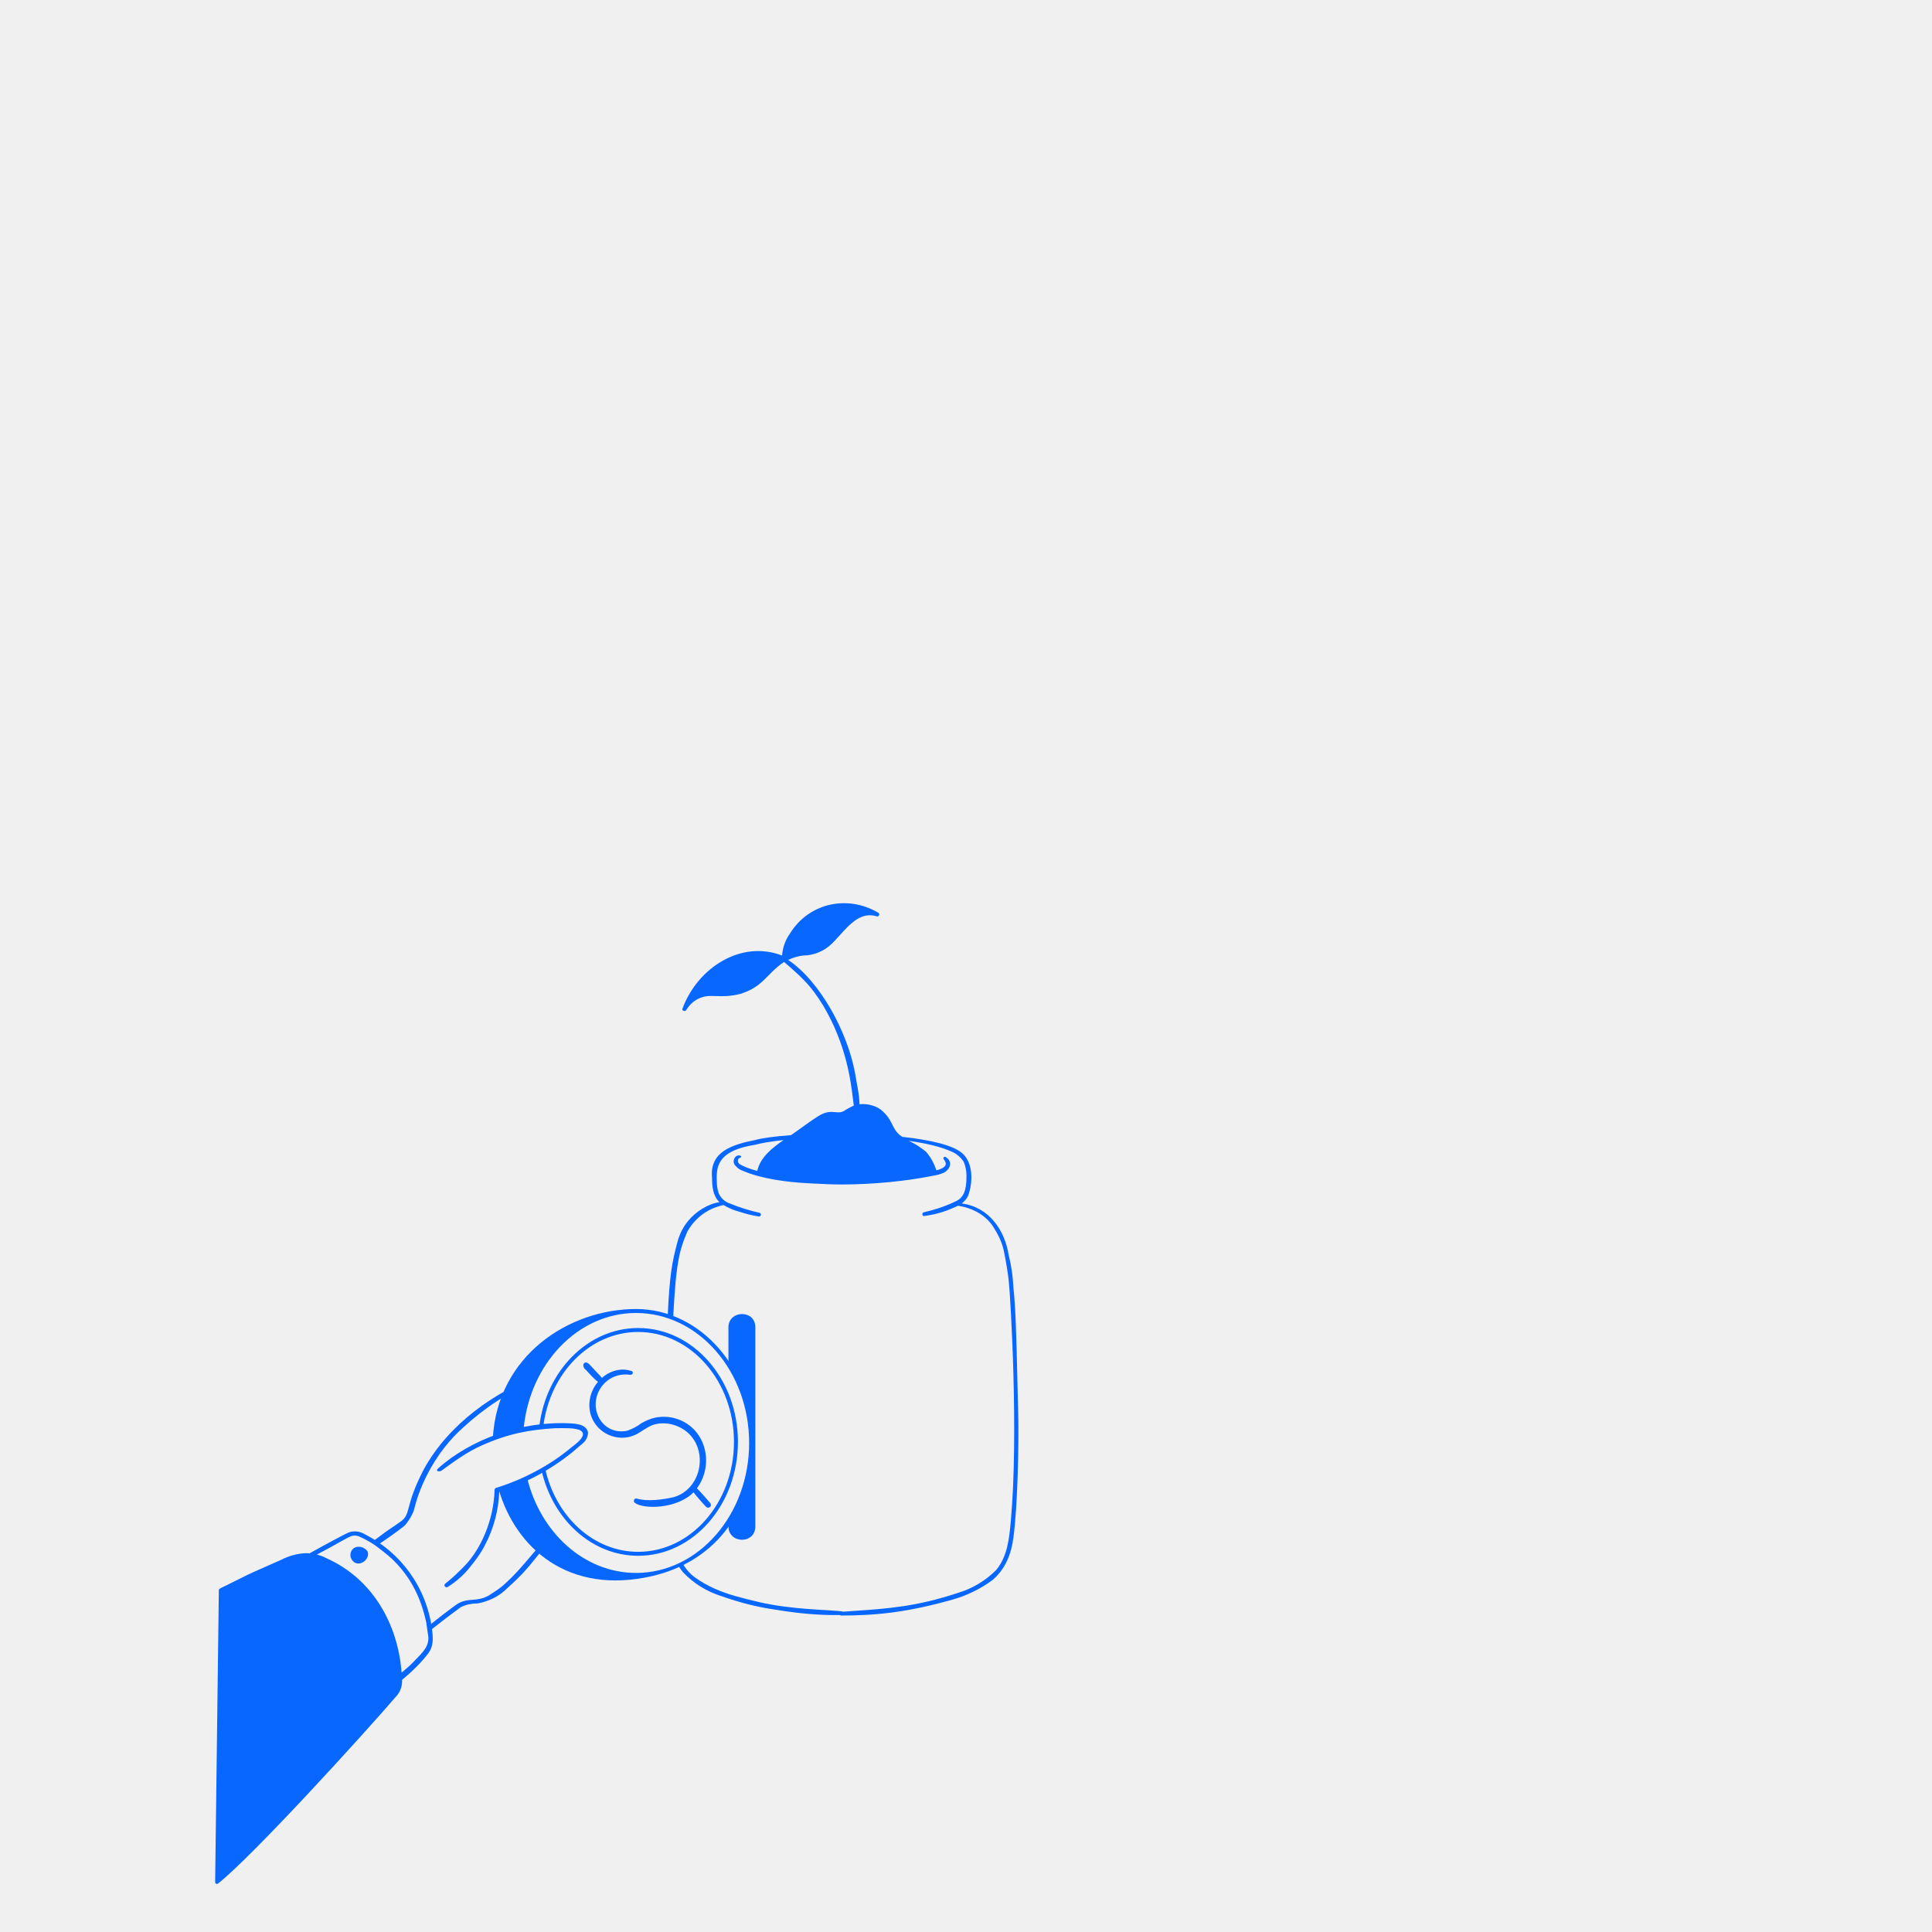
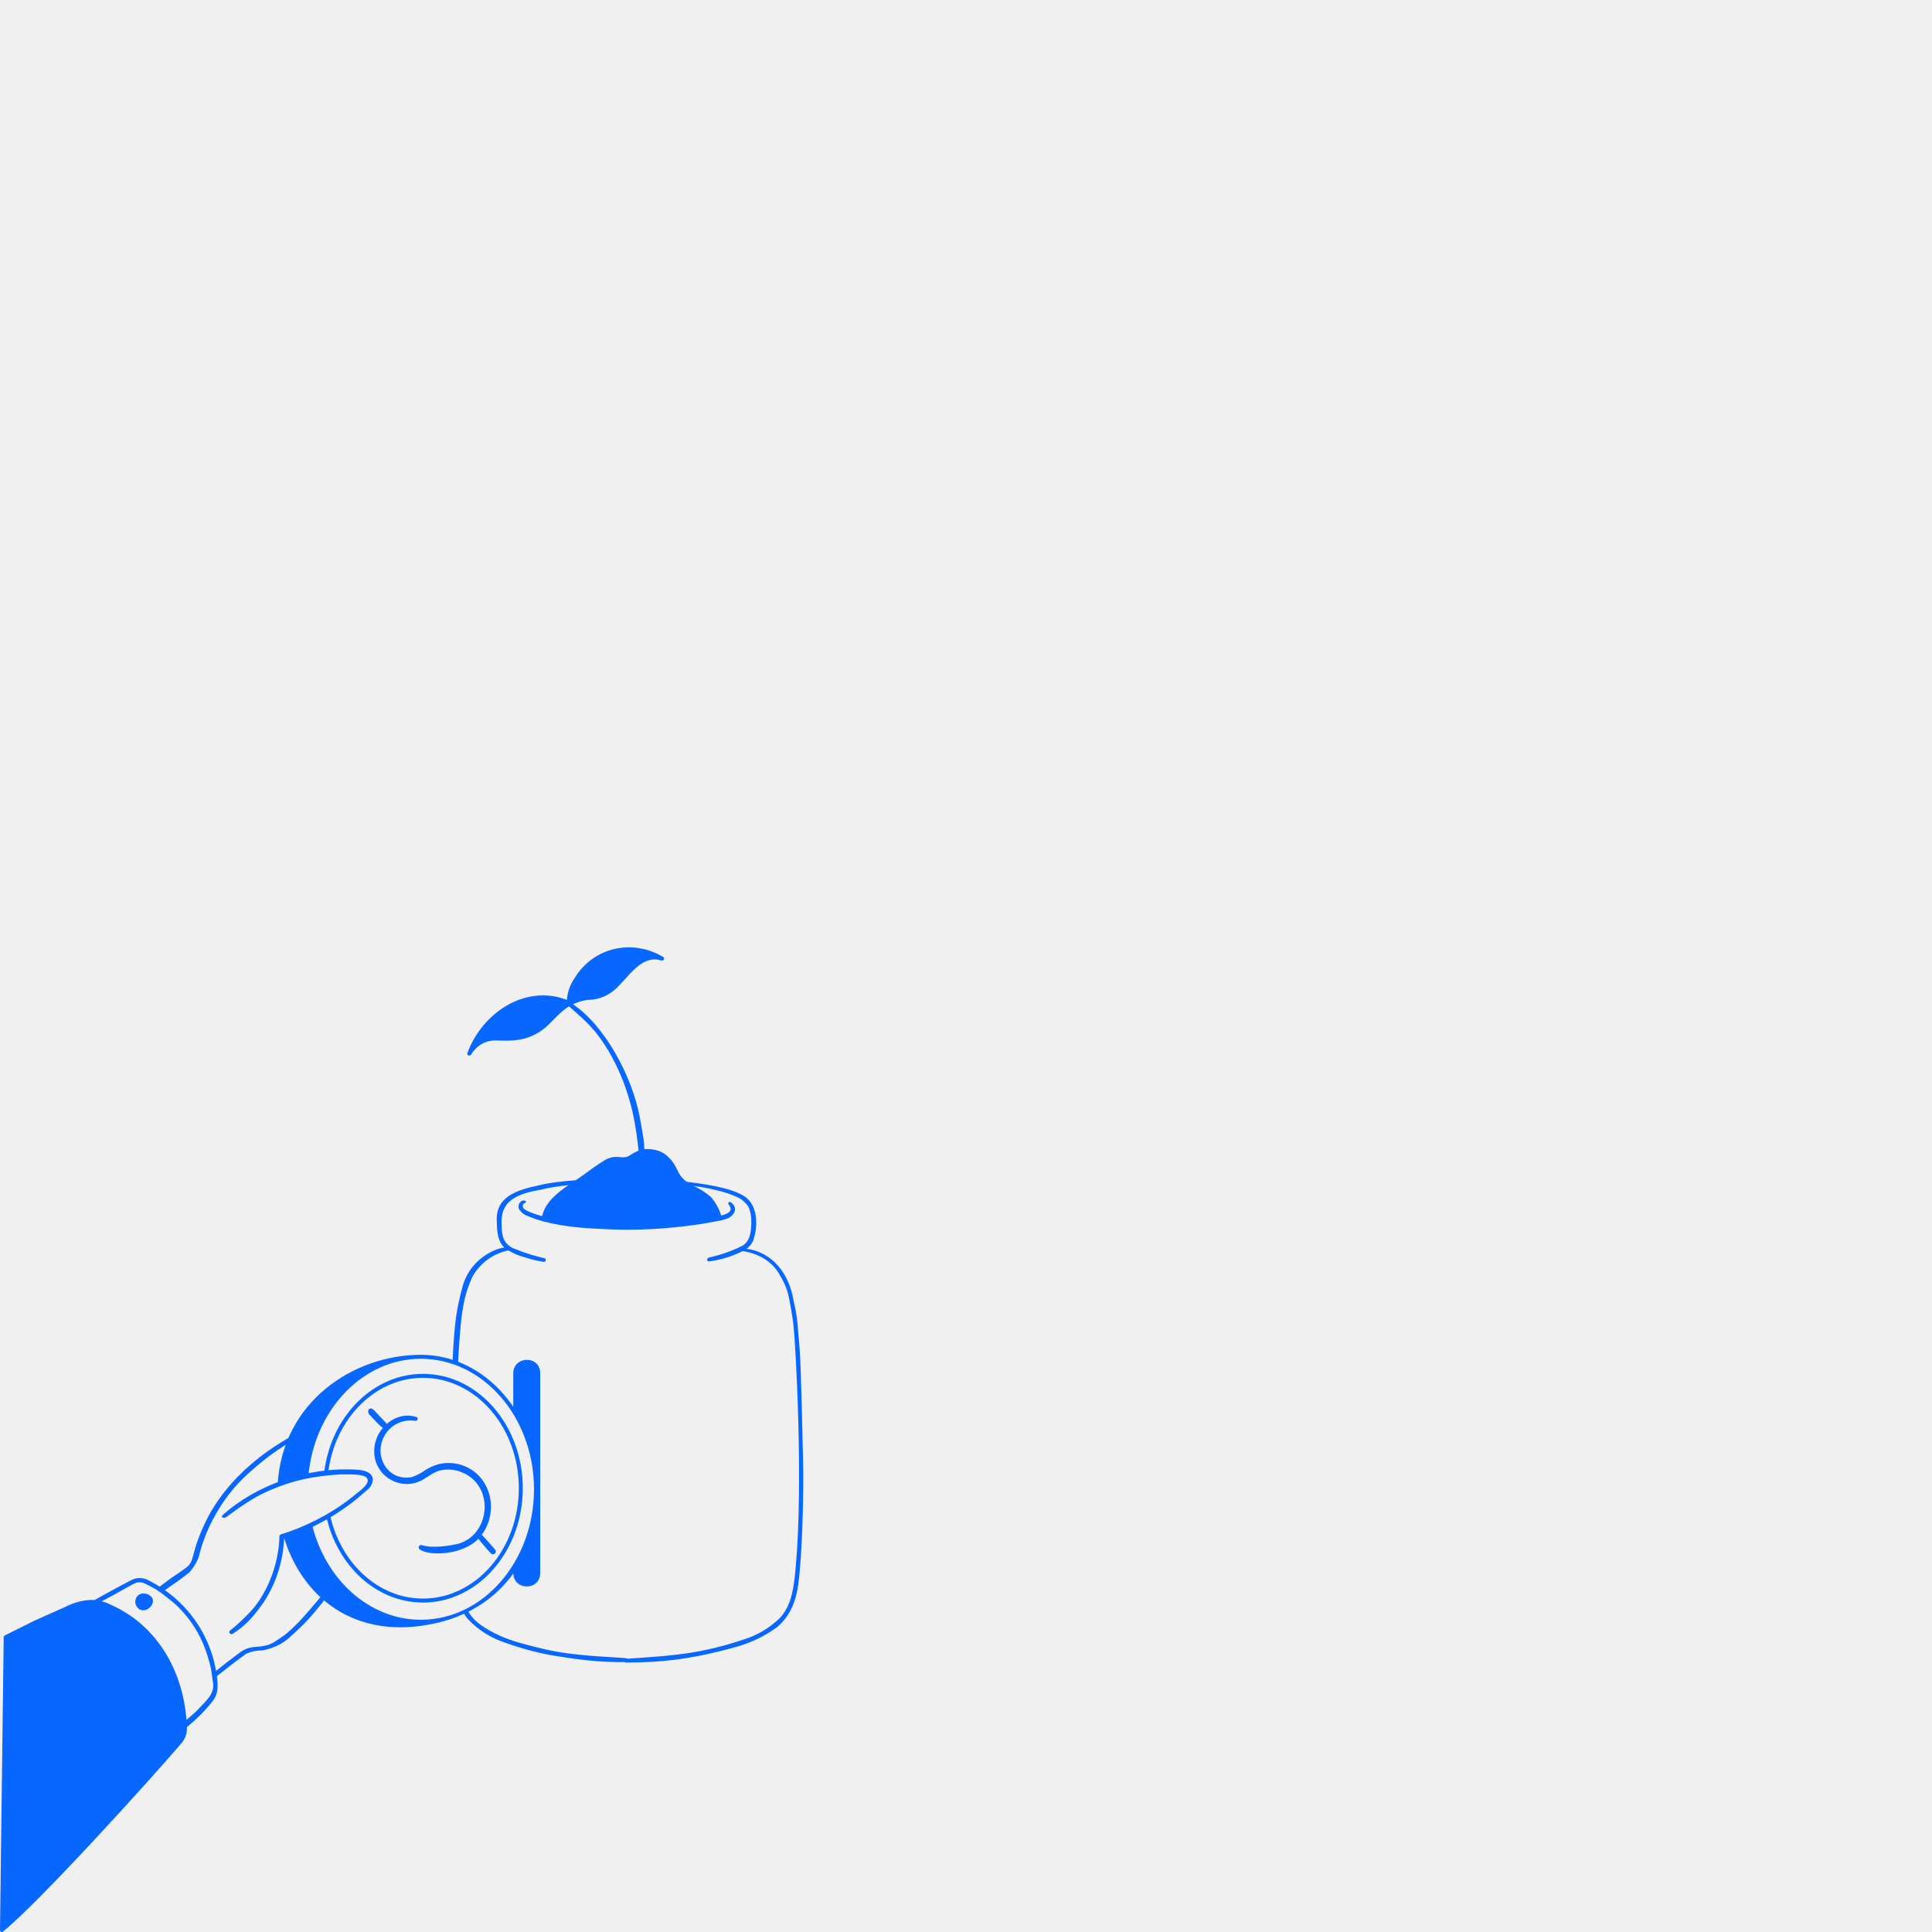
<svg xmlns="http://www.w3.org/2000/svg" width="259" height="259" viewBox="0 0 259 259" fill="none">
-   <path d="M57.916 218.405C57.155 212.702 53.666 208.1 48.881 205.664C48.221 205.252 47.294 205.179 46.626 205.487C46.074 205.74 43.241 207.255 41.499 208.237C40.548 208.133 38.951 208.428 37.618 209.139C33.355 211.034 34.049 210.685 32.298 211.561C29.301 213.059 29.34 212.961 29.337 213.179L28.842 252.31C28.84 252.513 29.076 252.629 29.234 252.502C33.901 248.811 48.916 232.294 53.03 227.505C53.605 226.931 53.942 226.119 53.904 225.199C55.088 224.227 56.482 222.889 57.401 221.663C58.148 220.665 58.063 219.588 57.915 218.405H57.916ZM55.532 222.684C55.102 223.13 54.998 223.251 53.839 224.229C53.347 217.682 49.917 211.609 43.705 208.866C43.303 208.646 42.888 208.501 42.475 208.402C47.14 205.96 46.898 205.702 48.006 205.918C48.868 206.292 49.853 206.8 50.782 207.535C51.533 208.129 52.34 208.704 53.067 209.503C55.222 211.765 56.47 214.377 57.144 217.513L57.357 219.007C57.71 220.597 56.714 221.458 55.532 222.683V222.684Z" fill="#0867FF" />
-   <path d="M49.25 207.946C48.662 207.122 47.189 207.08 46.986 208.3C46.915 208.725 47.128 209.149 47.481 209.432C48.404 210.047 49.707 208.861 49.25 207.946Z" fill="#0867FF" />
-   <path fill-rule="evenodd" clip-rule="evenodd" d="M71.96 184.488C66.493 186.586 60.206 190.76 56.801 197.001C55.469 199.564 55.071 201.056 54.808 202.041C54.556 202.986 54.429 203.463 53.72 203.97C52.89 204.563 52.634 204.729 52.422 204.865C52.111 205.066 51.897 205.204 50.103 206.543C50.343 206.693 50.578 206.848 50.809 207.008C51.987 206.204 53.318 205.28 54.254 204.514C54.797 203.902 55.451 202.862 55.602 202.029C56.362 198.989 58.456 194.601 62.056 191.402C64.999 188.684 68.156 186.642 71.438 185.329C71.485 185.31 71.532 185.292 71.58 185.273C71.701 185.007 71.828 184.745 71.96 184.488ZM70.021 190.729C69.985 190.76 69.949 190.792 69.913 190.823C69.808 190.928 69.857 191.112 69.958 191.254C69.977 191.079 69.998 190.904 70.021 190.729ZM73.987 205.507C74.13 205.682 74.275 205.854 74.424 206.022C73.071 207.308 72.371 208.177 71.673 209.045C70.82 210.105 69.97 211.162 67.933 212.971C66.872 214.033 65.528 214.67 64.041 214.953C63.263 214.953 62.485 215.094 61.777 215.448C60.06 216.696 58.37 218.023 57.685 218.572C57.66 218.333 57.629 218.094 57.593 217.858C57.664 217.801 60.489 215.546 61.423 214.952C62.126 214.562 62.73 214.513 63.352 214.463C64.011 214.41 64.69 214.356 65.528 213.89C65.668 213.797 65.812 213.704 65.957 213.609C66.469 213.276 66.997 212.932 67.438 212.546C68.936 211.224 70.028 209.935 71.113 208.653C71.973 207.637 72.829 206.628 73.877 205.612C73.914 205.576 73.951 205.541 73.987 205.507Z" fill="#0867FF" />
-   <path fill-rule="evenodd" clip-rule="evenodd" d="M105.886 125.168C108.451 120.999 113.642 119.956 117.702 122.337H117.702C118.061 122.516 117.774 122.974 117.489 122.833C115.444 122.202 113.942 123.867 112.582 125.376C112.108 125.903 111.65 126.41 111.192 126.794C110.344 127.503 109.352 127.927 108.22 128.068C107.339 128.068 106.459 128.312 105.66 128.678C110.069 131.671 113.587 138.44 114.592 143.673C114.689 144.177 114.772 144.663 114.852 145.134C114.908 145.456 114.961 145.771 115.018 146.082C115.129 146.694 115.2 147.371 115.224 148.032C116.137 147.934 117.228 148.158 118.029 148.718C118.986 149.484 119.316 150.15 119.619 150.761C119.868 151.264 120.1 151.731 120.647 152.186C120.758 152.26 120.863 152.333 120.967 152.406C124.733 152.812 127.857 153.532 129.068 154.662C130.467 155.969 130.447 158.531 129.775 160.323C129.583 160.707 129.293 161.059 128.928 161.333C132.582 161.808 134.697 164.91 135.224 168.249C135.578 169.664 135.79 171.15 135.861 172.636C136.165 175.598 136.237 178.62 136.398 185.38V185.38L136.399 185.385V185.4C136.429 186.629 136.46 187.98 136.498 189.477L136.497 189.475C136.602 193.722 136.412 202.02 135.86 206.103C135.577 208.297 134.799 210.349 133.029 211.835C131.402 213.038 129.552 213.919 127.652 214.453C121.646 216.141 117.498 216.576 112.721 216.576C112.678 216.554 112.642 216.533 112.612 216.511C109.747 216.556 106.883 216.275 104.018 215.798C101.471 215.444 99.065 214.807 96.659 213.958C94.678 213.322 92.979 212.26 91.564 210.774C91.328 210.494 91.123 210.2 90.944 209.894C91.139 209.805 91.332 209.712 91.524 209.614C91.934 210.332 92.478 210.968 93.192 211.484C94.799 212.645 96.669 213.429 98.57 213.96C100.705 214.556 102.886 215.092 105.151 215.375C107.086 215.637 109.238 215.765 110.803 215.858H110.804C112.032 215.931 112.9 215.983 113.02 216.061C113.548 216.022 114.068 215.987 114.581 215.951C118.94 215.652 122.895 215.381 128.431 213.536C130.341 212.969 132.11 211.908 133.525 210.493C135.061 208.678 135.288 206.245 135.498 204.007L135.507 203.912L135.506 203.913C136.56 192.47 135.494 174.156 135.223 171.646C135.081 170.373 134.841 169.034 134.586 167.755C134.348 166.557 133.762 165.406 133.125 164.416C132.072 162.836 130.32 161.927 128.429 161.637C127.036 162.292 125.801 162.754 123.902 163.014C123.619 163.084 123.548 162.589 123.831 162.518C125.388 162.164 126.874 161.669 128.289 160.962C129.492 160.325 129.563 158.839 129.563 157.565C129.563 156.928 129.421 156.22 129.138 155.654C128.785 155.159 128.296 154.721 127.723 154.451C126.238 153.751 124.158 153.261 121.8 152.939L121.812 152.945L121.826 152.952L121.85 152.965C122.7 153.318 123.407 153.814 124.115 154.38C124.763 155.093 125.233 155.983 125.525 156.889C125.957 156.795 126.301 156.648 126.548 156.449C126.911 156.147 126.828 155.855 126.543 155.423C126.346 155.299 126.548 154.99 126.764 155.097C127.713 155.68 127.481 156.66 126.556 157.2C125.906 157.479 125.499 157.548 125.069 157.622C124.942 157.644 124.812 157.666 124.675 157.694C121.657 158.305 117.095 158.79 112.9 158.79C111.539 158.79 110.179 158.72 108.817 158.649L108.554 158.636L108.33 158.624C105.634 158.487 102.157 158.056 99.675 156.992C99.207 156.836 98.86 156.604 98.588 156.264C98.021 155.699 98.574 154.721 99.209 154.909C99.399 154.965 99.433 155.149 99.148 155.242C98.845 155.34 98.855 155.821 99.109 156.025C99.673 156.4 100.568 156.719 101.516 156.973C101.922 155.151 103.504 153.891 105.05 152.833C103.449 153.006 102.131 153.223 101.258 153.46C96.576 154.2 95.974 156.017 96.093 158.272C96.093 158.909 96.164 159.475 96.376 160.041C96.659 160.607 97.154 161.102 97.791 161.314C99.135 161.881 100.485 162.28 101.824 162.588C102.109 162.653 102.036 163.083 101.754 163.083C100.834 162.942 99.985 162.73 99.135 162.447C98.384 162.259 97.688 161.96 96.998 161.55C94.917 161.971 93.168 163.256 92.13 165.136C91.565 166.41 91.14 167.754 90.928 169.099C90.621 170.705 90.402 173.557 90.243 176.69C90.001 176.595 89.757 176.508 89.51 176.427C89.775 170.763 90.112 169.18 90.785 166.62C91.069 165.488 91.564 164.498 92.272 163.649C93.219 162.491 94.859 161.386 96.449 161.158C95.574 160.341 95.456 159.012 95.456 157.917C95.108 154.432 98.032 153.468 101.258 152.822C102.256 152.55 103.946 152.329 106.021 152.181C106.233 152.039 106.44 151.899 106.636 151.761C106.859 151.602 107.081 151.441 107.306 151.279C108.081 150.72 108.868 150.151 109.679 149.638C110.727 148.975 111.388 149.038 111.958 149.092C112.364 149.131 112.725 149.165 113.146 148.931C113.571 148.648 113.996 148.436 114.42 148.223C114.433 148.218 114.445 148.213 114.458 148.208C114.422 147.974 114.387 147.682 114.346 147.339V147.338C114.054 144.934 113.46 140.032 110.369 134.833C108.665 132.045 107.47 131.003 105.121 128.962C104.248 129.515 103.646 130.131 103.057 130.735C102.117 131.697 101.205 132.63 99.275 133.233C97.852 133.589 96.918 133.56 95.997 133.531C95.747 133.523 95.499 133.516 95.242 133.516C93.897 133.516 92.694 134.223 91.987 135.427C91.845 135.639 91.35 135.497 91.492 135.214C93.519 129.711 99.373 125.981 104.842 128.097C104.922 127.053 105.27 126.03 105.886 125.168ZM97.651 203.99C99.562 201.045 100.693 197.394 100.693 193.44C100.693 189.485 99.562 185.834 97.651 182.889V177.943C97.651 175.615 101.259 175.511 101.259 177.943V204.62C101.259 207.054 97.651 206.983 97.651 204.62V203.99Z" fill="#0867FF" />
-   <path fill-rule="evenodd" clip-rule="evenodd" d="M85.267 175.484C93.919 175.484 100.958 183.539 100.958 193.439C100.958 203.291 95.248 209.453 87.499 211.266C76.234 213.903 69.117 207.537 66.836 199.611C68.144 199.196 69.422 198.695 70.66 198.109C72.44 205.457 78.315 210.864 85.267 210.864C93.627 210.864 100.428 203.047 100.428 193.439C100.428 183.832 93.627 176.015 85.267 176.015C77.459 176.015 71.01 182.835 70.194 191.564C68.789 191.84 67.411 192.236 66.072 192.744C66.717 181.708 76.286 175.484 85.267 175.484ZM72.295 191.246C73.176 183.794 78.785 178.031 85.55 178.031C92.925 178.031 98.926 184.88 98.926 193.298C98.926 201.717 92.926 208.566 85.55 208.566C79.326 208.566 74.082 203.688 72.596 197.106C72.757 197.015 72.918 196.922 73.077 196.827C74.459 203.255 79.527 208.035 85.55 208.035C92.633 208.035 98.395 201.425 98.395 193.298C98.395 185.172 92.633 178.561 85.55 178.561C79.09 178.561 73.729 184.061 72.836 191.193C72.655 191.209 72.475 191.226 72.295 191.246ZM95.241 201.535C95.201 201.478 93.945 200.015 93.428 199.517C94.853 197.59 95.08 194.946 93.899 192.804C92.693 190.618 90.186 189.538 87.761 190.062C87.234 190.18 86.658 190.414 85.989 190.787C85.461 191.199 84.859 191.52 84.108 191.793C82.728 192.107 81.369 191.606 80.562 190.488C78.608 187.697 80.944 183.782 84.515 184.306C84.929 184.306 84.929 183.799 84.597 183.779C83.296 183.362 81.846 183.712 80.694 184.717C80.571 184.557 80.338 184.312 80.032 183.992C79.755 183.704 79.421 183.353 79.056 182.949C78.366 182.18 77.778 183.091 78.595 183.692L78.611 183.71C78.996 184.141 79.699 184.926 80.166 185.248C79.501 186.026 79.115 186.969 79.028 187.908C78.678 191.667 82.723 193.968 85.727 192.043C85.808 191.991 85.889 191.939 85.97 191.886C86.461 191.569 86.96 191.245 87.496 191.031C88.581 190.669 89.839 190.738 91.008 191.282C95.175 193.219 94.497 199.485 90.325 200.703C88.904 201.031 86.783 201.329 85.382 200.898C85.09 200.8 84.806 201.179 85.094 201.464C86.299 202.368 90.787 202.289 92.975 200.058C93.404 200.625 94.484 201.858 94.703 202.044C94.962 202.262 95.51 201.973 95.242 201.533L95.241 201.535Z" fill="#0867FF" />
-   <path d="M76.635 190.822C69.745 190.432 63.078 193.02 58.806 196.779C58.222 197.292 58.958 197.315 59.168 197.162C60.907 195.899 62.593 194.664 64.535 193.794C68.182 192.159 71.02 191.673 74.442 191.459C75.847 191.459 76.687 191.403 77.626 191.671C79.041 192.237 77.201 193.582 76.635 194.006C73.669 196.516 69.947 198.407 66.516 199.454C66.375 199.526 66.304 199.596 66.304 199.737C66.186 203.855 64.421 207.692 62.341 209.856C61.51 210.722 60.643 211.555 59.653 212.333C59.44 212.545 59.723 212.899 60.006 212.757C61.138 212.05 62.108 211.184 62.907 210.209C63.735 209.201 64.464 208.228 65.03 207.096C66.199 204.896 66.833 202.429 66.933 199.956C70.534 198.819 73.86 197.003 76.776 194.642L78.263 193.369C78.617 193.014 78.829 192.519 78.829 192.024C78.617 191.033 77.485 190.892 76.635 190.821L76.635 190.822Z" fill="#0867FF" />
+   <g clip-path="url(#clip0_84_67)">
+     <path d="M29.073 224.713C28.312 218.987 24.824 214.367 20.039 211.921C19.379 211.507 18.452 211.434 17.784 211.743C17.232 211.998 14.398 213.518 12.657 214.504C11.706 214.399 10.109 214.696 8.776 215.41C4.513 217.313 5.207 216.962 3.456 217.841C0.459 219.346 0.498 219.247 0.495 219.466L1.35961e-05 258.754C-0.002 258.958 0.234 259.074 0.392 258.947C5.059 255.241 20.074 238.657 24.188 233.85C24.763 233.273 25.1 232.458 25.062 231.534C26.246 230.558 27.64 229.215 28.559 227.984C29.306 226.982 29.221 225.9 29.073 224.713H29.073ZM26.69 229.009C26.26 229.457 26.156 229.579 24.997 230.561C24.505 223.987 21.075 217.89 14.863 215.135C14.461 214.915 14.046 214.769 13.633 214.669C18.297 212.218 18.056 211.959 19.164 212.176C20.026 212.552 21.01 213.061 21.94 213.799C22.691 214.396 23.498 214.973 24.225 215.775C26.38 218.047 27.628 220.668 28.302 223.817L28.515 225.317C28.868 226.913 27.872 227.778 26.69 229.008V229.009Z" fill="#0867FF" />
+     <path d="M20.408 214.212C19.82 213.385 18.347 213.343 18.144 214.567C18.073 214.994 18.285 215.42 18.639 215.704C19.562 216.321 20.865 215.131 20.408 214.212Z" fill="#0867FF" />
+     <path fill-rule="evenodd" clip-rule="evenodd" d="M43.117 190.66C37.651 192.766 31.364 196.957 27.959 203.223C26.627 205.796 26.229 207.295 25.966 208.284C25.714 209.232 25.587 209.711 24.878 210.22C24.048 210.815 23.792 210.982 23.58 211.119C23.269 211.321 23.055 211.459 21.261 212.804C21.501 212.954 21.736 213.109 21.967 213.27C23.145 212.463 24.476 211.536 25.411 210.766C25.955 210.152 26.608 209.108 26.76 208.272C27.52 205.219 29.614 200.813 33.214 197.601C36.157 194.873 39.314 192.822 42.596 191.504C42.643 191.486 42.69 191.467 42.738 191.448C42.859 191.181 42.985 190.918 43.117 190.66ZM41.179 196.926C41.143 196.958 41.107 196.989 41.071 197.02C40.966 197.126 41.014 197.311 41.116 197.453C41.135 197.277 41.156 197.101 41.179 196.926ZM45.145 211.763C45.288 211.939 45.433 212.111 45.582 212.28C44.228 213.572 43.529 214.444 42.831 215.316C41.978 216.379 41.127 217.44 39.091 219.258C38.03 220.323 36.685 220.963 35.199 221.247C34.421 221.247 33.642 221.388 32.935 221.744C31.218 222.997 29.528 224.329 28.843 224.881C28.817 224.641 28.787 224.401 28.751 224.164C28.822 224.106 31.647 221.843 32.581 221.246C33.284 220.854 33.888 220.805 34.51 220.755C35.169 220.702 35.848 220.648 36.685 220.18C36.826 220.087 36.969 219.993 37.114 219.898C37.627 219.563 38.154 219.218 38.596 218.83C40.094 217.504 41.186 216.209 42.271 214.922C43.131 213.902 43.986 212.888 45.035 211.868C45.072 211.833 45.108 211.798 45.145 211.763Z" fill="#0867FF" />
+     <path fill-rule="evenodd" clip-rule="evenodd" d="M77.043 131.102C79.609 126.916 84.799 125.869 88.86 128.26H88.859C89.219 128.44 88.932 128.899 88.647 128.757C86.602 128.124 85.1 129.796 83.74 131.311C83.266 131.839 82.808 132.349 82.35 132.735C81.501 133.446 80.51 133.872 79.378 134.014C78.497 134.014 77.617 134.258 76.817 134.626C81.227 137.631 84.745 144.427 85.75 149.681C85.847 150.188 85.93 150.675 86.01 151.148C86.066 151.471 86.119 151.788 86.175 152.1C86.287 152.714 86.358 153.394 86.382 154.058C87.294 153.96 88.386 154.184 89.187 154.747C90.144 155.516 90.474 156.184 90.776 156.798C91.026 157.303 91.258 157.771 91.805 158.228C91.915 158.302 92.021 158.376 92.124 158.449C95.891 158.857 99.015 159.58 100.225 160.715C101.625 162.026 101.605 164.599 100.933 166.398C100.741 166.784 100.451 167.136 100.086 167.412C103.74 167.888 105.855 171.003 106.382 174.356C106.736 175.777 106.948 177.268 107.019 178.76C107.323 181.734 107.395 184.768 107.556 191.555V191.556L107.557 191.561V191.576C107.586 192.809 107.618 194.166 107.655 195.669L107.655 195.667C107.76 199.931 107.57 208.263 107.018 212.362C106.734 214.564 105.956 216.625 104.187 218.117C102.56 219.325 100.71 220.209 98.81 220.745C92.803 222.44 88.656 222.877 83.879 222.877C83.836 222.855 83.799 222.833 83.77 222.812C80.905 222.856 78.041 222.574 75.176 222.095C72.629 221.74 70.223 221.101 67.817 220.248C65.835 219.61 64.137 218.544 62.722 217.052C62.486 216.77 62.281 216.475 62.102 216.168C62.297 216.078 62.49 215.985 62.682 215.887C63.092 216.607 63.636 217.246 64.35 217.764C65.957 218.93 67.827 219.717 69.727 220.25C71.862 220.849 74.044 221.387 76.308 221.671C78.244 221.933 80.395 222.062 81.961 222.156H81.962C83.19 222.229 84.058 222.281 84.178 222.359C84.706 222.32 85.225 222.285 85.739 222.249C90.098 221.949 94.053 221.677 99.588 219.824C101.499 219.255 103.268 218.19 104.683 216.769C106.218 214.947 106.446 212.504 106.655 210.257L106.664 210.162L106.664 210.163C107.718 198.674 106.652 180.287 106.381 177.767C106.239 176.489 105.999 175.144 105.744 173.86C105.505 172.656 104.92 171.502 104.283 170.507C103.229 168.921 101.478 168.008 99.586 167.717C98.194 168.374 96.958 168.839 95.059 169.099C94.776 169.17 94.706 168.673 94.989 168.602C96.546 168.247 98.032 167.75 99.447 167.039C100.65 166.4 100.72 164.908 100.72 163.629C100.72 162.989 100.579 162.279 100.296 161.71C99.942 161.213 99.454 160.774 98.881 160.503C97.395 159.799 95.316 159.307 92.958 158.984L92.97 158.991L92.983 158.997L93.008 159.01C93.857 159.365 94.565 159.863 95.272 160.431C95.921 161.147 96.391 162.041 96.682 162.95C97.115 162.856 97.458 162.708 97.706 162.509C98.069 162.205 97.986 161.912 97.7 161.478C97.504 161.354 97.706 161.043 97.922 161.151C98.871 161.737 98.639 162.721 97.714 163.262C97.064 163.543 96.657 163.612 96.227 163.686C96.1 163.708 95.97 163.73 95.832 163.758C92.815 164.372 88.252 164.858 84.058 164.858C82.697 164.858 81.337 164.788 79.975 164.718L79.712 164.704L79.488 164.692C76.792 164.555 73.315 164.122 70.833 163.053C70.365 162.897 70.018 162.664 69.745 162.323C69.178 161.755 69.732 160.774 70.367 160.963C70.557 161.018 70.591 161.203 70.306 161.296C70.003 161.395 70.012 161.878 70.267 162.083C70.831 162.459 71.725 162.779 72.674 163.034C73.08 161.205 74.662 159.941 76.208 158.878C74.607 159.051 73.289 159.269 72.416 159.508C67.734 160.251 67.132 162.075 67.251 164.339C67.251 164.978 67.322 165.546 67.534 166.115C67.817 166.683 68.312 167.18 68.949 167.393C70.293 167.962 71.643 168.363 72.982 168.672C73.267 168.738 73.194 169.17 72.911 169.17C71.992 169.027 71.142 168.815 70.293 168.53C69.541 168.342 68.846 168.041 68.156 167.63C66.075 168.052 64.326 169.343 63.288 171.23C62.723 172.509 62.298 173.859 62.086 175.209C61.779 176.821 61.559 179.685 61.401 182.83C61.159 182.736 60.915 182.647 60.667 182.566C60.933 176.88 61.27 175.291 61.943 172.72C62.227 171.584 62.722 170.589 63.429 169.737C64.377 168.574 66.017 167.465 67.606 167.236C66.732 166.416 66.614 165.081 66.614 163.982C66.266 160.483 69.19 159.515 72.416 158.867C73.413 158.594 75.104 158.372 77.178 158.223C77.391 158.081 77.597 157.94 77.794 157.801C78.016 157.642 78.239 157.48 78.464 157.317C79.239 156.756 80.025 156.186 80.837 155.67C81.885 155.004 82.546 155.067 83.116 155.122C83.522 155.161 83.882 155.195 84.304 154.96C84.729 154.676 85.153 154.463 85.578 154.25C85.591 154.245 85.603 154.24 85.616 154.235C85.58 153.999 85.545 153.706 85.503 153.362V153.361C85.212 150.947 84.618 146.025 81.527 140.805C79.823 138.006 78.628 136.961 76.279 134.911C75.406 135.466 74.804 136.084 74.214 136.691C73.275 137.657 72.363 138.594 70.433 139.199C69.01 139.556 68.075 139.527 67.155 139.499C66.905 139.491 66.657 139.483 66.4 139.483C65.055 139.483 63.852 140.193 63.145 141.402C63.003 141.615 62.508 141.472 62.649 141.188C64.676 135.663 70.531 131.918 76 134.043C76.079 132.995 76.427 131.968 77.043 131.102ZM68.808 210.24C70.72 207.283 71.851 203.618 71.851 199.647C71.851 195.677 70.72 192.012 68.808 189.054V184.089C68.808 181.752 72.417 181.647 72.417 184.089V210.873C72.417 213.317 68.808 213.245 68.808 210.873V210.24Z" fill="#0867FF" />
+     <path fill-rule="evenodd" clip-rule="evenodd" d="M56.425 181.62C65.077 181.62 72.116 189.707 72.116 199.647C72.116 209.538 66.406 215.725 58.657 217.546C47.391 220.193 40.274 213.802 37.993 205.843C39.301 205.427 40.58 204.924 41.818 204.336C43.598 211.713 49.473 217.142 56.425 217.142C64.785 217.142 71.586 209.294 71.586 199.647C71.586 190.001 64.785 182.153 56.425 182.153C48.617 182.153 42.168 189 41.352 197.765C39.947 198.041 38.569 198.439 37.23 198.949C37.875 187.868 47.443 181.62 56.425 181.62ZM43.453 197.445C44.334 189.963 49.943 184.177 56.708 184.177C64.083 184.177 70.084 191.053 70.084 199.505C70.084 207.958 64.084 214.834 56.708 214.834C50.484 214.834 45.239 209.937 43.754 203.328C43.915 203.237 44.076 203.144 44.235 203.049C45.617 209.502 50.685 214.302 56.708 214.302C63.791 214.302 69.552 207.665 69.552 199.505C69.552 191.346 63.79 184.709 56.708 184.709C50.248 184.709 44.887 190.231 43.994 197.392C43.813 197.408 43.633 197.425 43.453 197.445ZM66.399 207.775C66.359 207.718 65.102 206.249 64.586 205.75C66.01 203.815 66.238 201.16 65.057 199.01C63.85 196.814 61.344 195.73 58.919 196.257C58.391 196.375 57.816 196.609 57.147 196.984C56.619 197.397 56.017 197.72 55.266 197.995C53.886 198.309 52.527 197.806 51.72 196.684C49.766 193.881 52.102 189.951 55.673 190.478C56.087 190.478 56.086 189.968 55.755 189.948C54.454 189.529 53.004 189.881 51.851 190.889C51.729 190.729 51.495 190.483 51.19 190.162C50.913 189.872 50.578 189.521 50.214 189.115C49.523 188.343 48.936 189.257 49.753 189.861L49.769 189.879C50.154 190.311 50.857 191.1 51.324 191.423C50.659 192.204 50.272 193.151 50.185 194.094C49.836 197.868 53.881 200.178 56.885 198.245C56.966 198.193 57.047 198.14 57.128 198.088C57.619 197.769 58.118 197.444 58.654 197.229C59.739 196.866 60.997 196.935 62.166 197.481C66.333 199.426 65.655 205.717 61.483 206.94C60.062 207.27 57.941 207.569 56.539 207.136C56.248 207.037 55.964 207.418 56.252 207.703C57.457 208.612 61.945 208.532 64.133 206.292C64.562 206.861 65.642 208.1 65.861 208.287C66.12 208.505 66.668 208.215 66.4 207.774L66.399 207.775Z" fill="#0867FF" />
+     <path d="M47.792 197.019C40.902 196.627 34.236 199.226 29.964 203C29.38 203.516 30.115 203.539 30.326 203.385C32.064 202.117 33.751 200.877 35.693 200.003C39.34 198.362 42.178 197.874 45.599 197.659C47.005 197.659 47.845 197.603 48.783 197.872C50.198 198.44 48.359 199.791 47.793 200.216C44.827 202.736 41.105 204.634 37.674 205.686C37.532 205.758 37.462 205.829 37.462 205.97C37.344 210.104 35.579 213.957 33.499 216.13C32.667 216.999 31.801 217.835 30.81 218.616C30.598 218.829 30.881 219.185 31.164 219.043C32.296 218.332 33.266 217.463 34.065 216.485C34.893 215.472 35.622 214.495 36.188 213.359C37.357 211.15 37.991 208.673 38.091 206.19C41.692 205.048 45.018 203.226 47.934 200.855L49.42 199.576C49.774 199.221 49.987 198.724 49.987 198.226C49.774 197.231 48.642 197.09 47.793 197.018L47.792 197.019Z" fill="#0867FF" />
+   </g>
+   <defs>
+     <clipPath id="clip0_84_67">
+       <rect width="259" height="259" fill="white" />
+     </clipPath>
+   </defs>
</svg>
